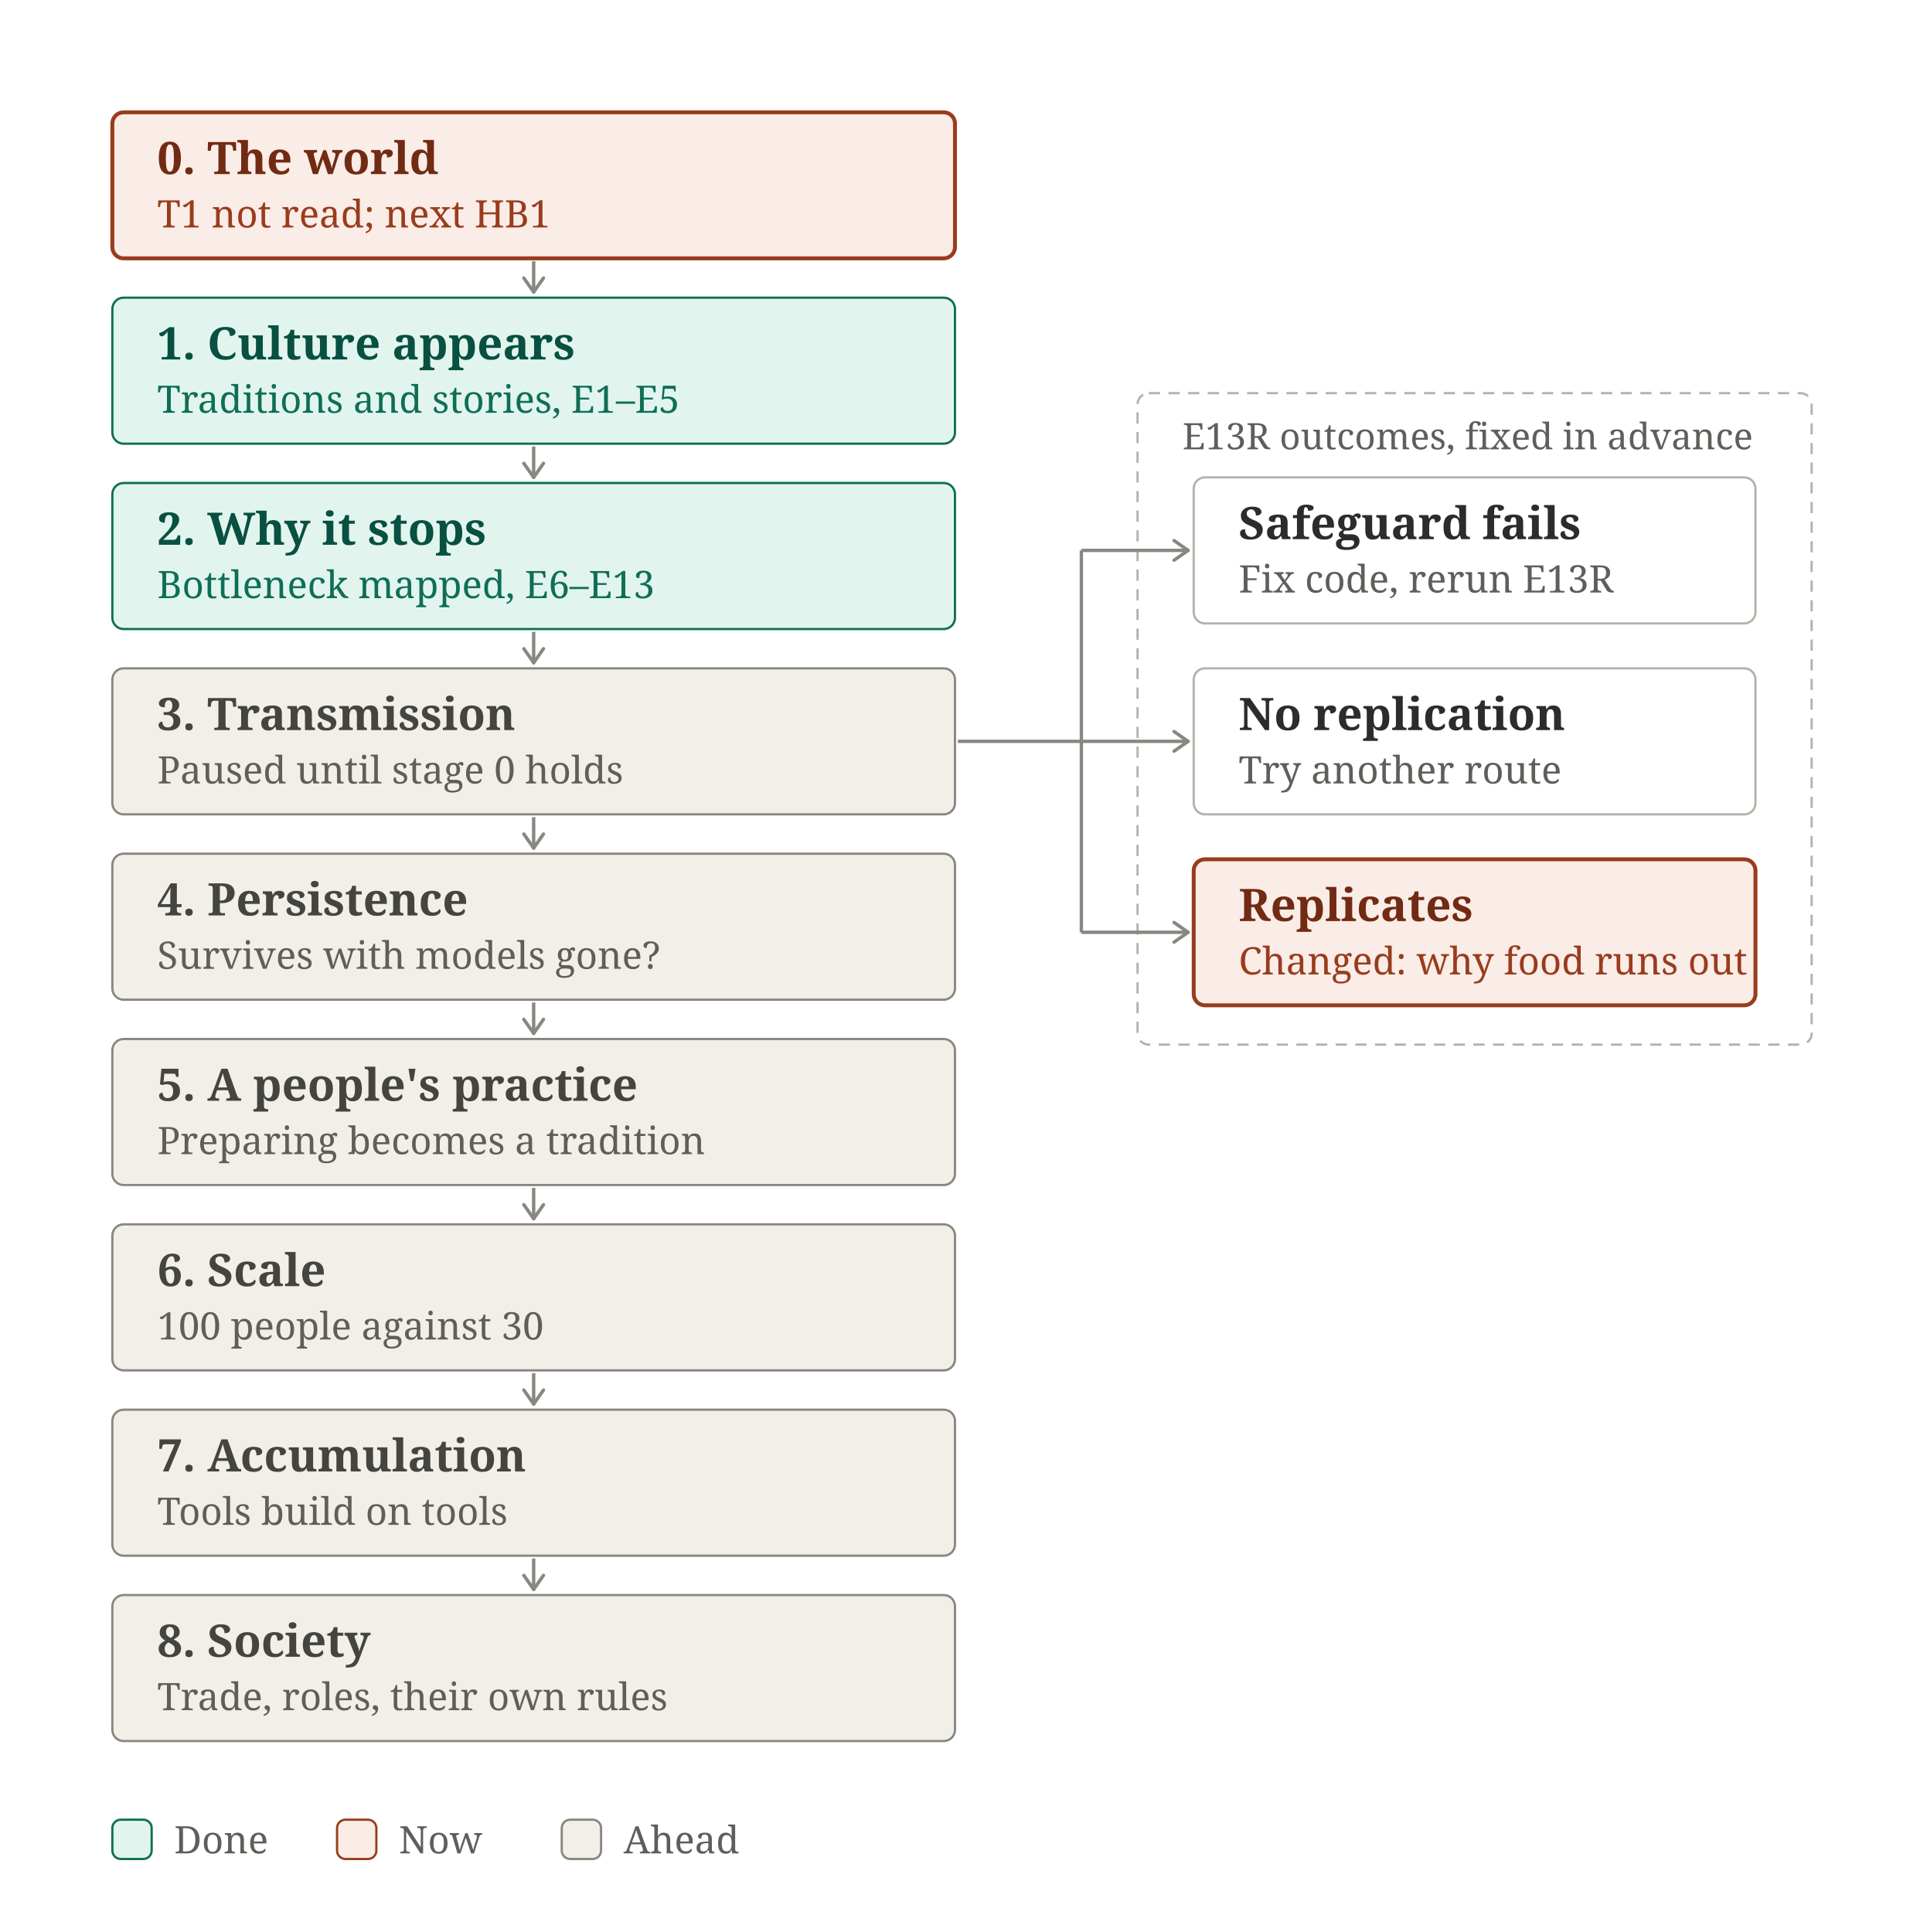
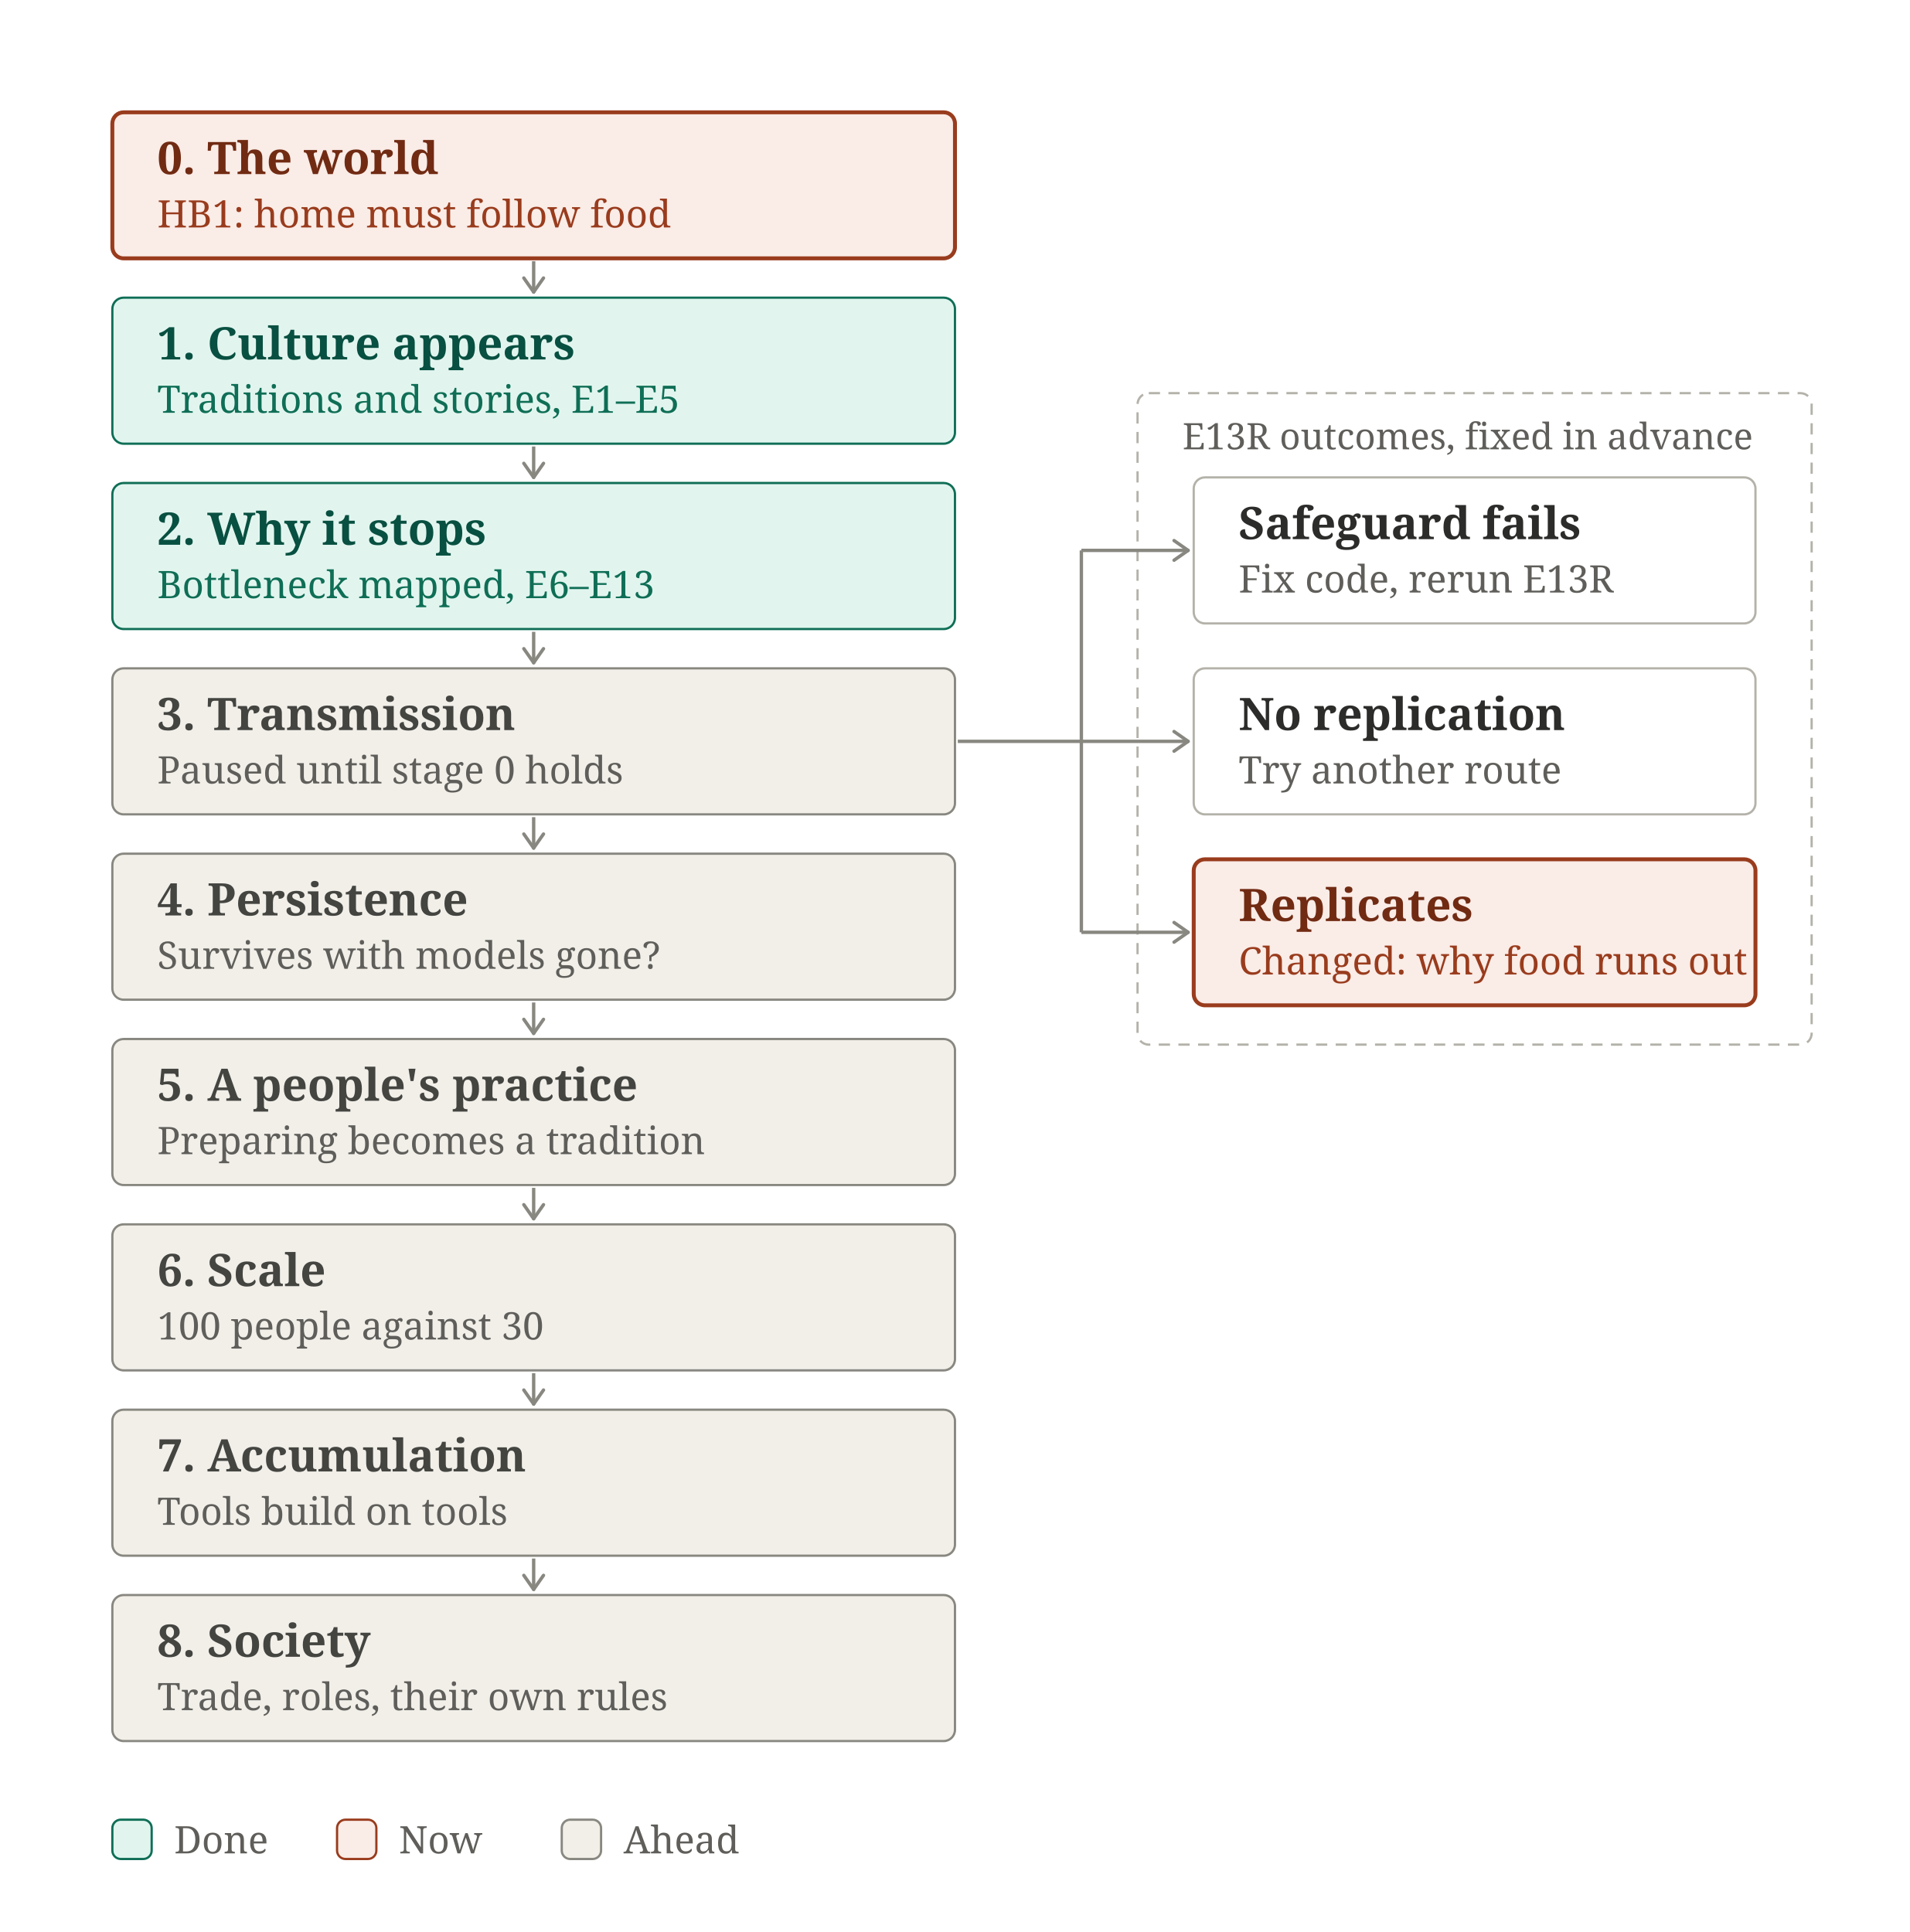
<svg xmlns="http://www.w3.org/2000/svg" width="680" height="688" viewBox="0 0 680 688" font-family="Garamond, Georgia, serif" role="img">
  <rect width="680" height="688" fill="#FFFFFF" />
  <rect x="405" y="140" width="240" height="232" rx="4" fill="none" stroke="#B4B2A9" stroke-width="0.8" stroke-dasharray="4 3" />
  <text x="421" y="160" font-size="13" fill="#5F5E5A">E13R outcomes, fixed in advance</text>
  <line x1="190" y1="93" x2="190" y2="104" stroke="#888780" stroke-width="1.2" />
  <line x1="186.5" y1="99.0" x2="190" y2="104" stroke="#888780" stroke-width="1.2" stroke-linecap="round" />
  <line x1="193.5" y1="99.0" x2="190" y2="104" stroke="#888780" stroke-width="1.2" stroke-linecap="round" />
  <line x1="190" y1="159" x2="190" y2="170" stroke="#888780" stroke-width="1.2" />
  <line x1="186.5" y1="165.0" x2="190" y2="170" stroke="#888780" stroke-width="1.2" stroke-linecap="round" />
  <line x1="193.5" y1="165.0" x2="190" y2="170" stroke="#888780" stroke-width="1.2" stroke-linecap="round" />
  <line x1="190" y1="225" x2="190" y2="236" stroke="#888780" stroke-width="1.2" />
  <line x1="186.5" y1="231.0" x2="190" y2="236" stroke="#888780" stroke-width="1.2" stroke-linecap="round" />
  <line x1="193.5" y1="231.0" x2="190" y2="236" stroke="#888780" stroke-width="1.2" stroke-linecap="round" />
  <line x1="190" y1="291" x2="190" y2="302" stroke="#888780" stroke-width="1.2" />
  <line x1="186.5" y1="297.0" x2="190" y2="302" stroke="#888780" stroke-width="1.2" stroke-linecap="round" />
  <line x1="193.5" y1="297.0" x2="190" y2="302" stroke="#888780" stroke-width="1.2" stroke-linecap="round" />
  <line x1="190" y1="357" x2="190" y2="368" stroke="#888780" stroke-width="1.2" />
  <line x1="186.5" y1="363.0" x2="190" y2="368" stroke="#888780" stroke-width="1.2" stroke-linecap="round" />
  <line x1="193.5" y1="363.0" x2="190" y2="368" stroke="#888780" stroke-width="1.2" stroke-linecap="round" />
  <line x1="190" y1="423" x2="190" y2="434" stroke="#888780" stroke-width="1.2" />
  <line x1="186.5" y1="429.0" x2="190" y2="434" stroke="#888780" stroke-width="1.2" stroke-linecap="round" />
  <line x1="193.5" y1="429.0" x2="190" y2="434" stroke="#888780" stroke-width="1.2" stroke-linecap="round" />
  <line x1="190" y1="489" x2="190" y2="500" stroke="#888780" stroke-width="1.2" />
  <line x1="186.5" y1="495.0" x2="190" y2="500" stroke="#888780" stroke-width="1.2" stroke-linecap="round" />
  <line x1="193.5" y1="495.0" x2="190" y2="500" stroke="#888780" stroke-width="1.2" stroke-linecap="round" />
  <line x1="190" y1="555" x2="190" y2="566" stroke="#888780" stroke-width="1.2" />
  <line x1="186.5" y1="561.0" x2="190" y2="566" stroke="#888780" stroke-width="1.2" stroke-linecap="round" />
  <line x1="193.5" y1="561.0" x2="190" y2="566" stroke="#888780" stroke-width="1.2" stroke-linecap="round" />
  <line x1="341" y1="264" x2="385" y2="264" stroke="#888780" stroke-width="1.2" />
  <line x1="385" y1="196" x2="385" y2="332" stroke="#888780" stroke-width="1.2" />
  <line x1="385" y1="196" x2="423" y2="196" stroke="#888780" stroke-width="1.2" />
  <line x1="418.0" y1="199.5" x2="423" y2="196" stroke="#888780" stroke-width="1.2" stroke-linecap="round" />
  <line x1="418.0" y1="192.5" x2="423" y2="196" stroke="#888780" stroke-width="1.2" stroke-linecap="round" />
  <line x1="385" y1="264" x2="423" y2="264" stroke="#888780" stroke-width="1.2" />
  <line x1="418.0" y1="267.5" x2="423" y2="264" stroke="#888780" stroke-width="1.2" stroke-linecap="round" />
  <line x1="418.0" y1="260.5" x2="423" y2="264" stroke="#888780" stroke-width="1.2" stroke-linecap="round" />
  <line x1="385" y1="332" x2="423" y2="332" stroke="#888780" stroke-width="1.2" />
  <line x1="418.0" y1="335.5" x2="423" y2="332" stroke="#888780" stroke-width="1.2" stroke-linecap="round" />
  <line x1="418.0" y1="328.5" x2="423" y2="332" stroke="#888780" stroke-width="1.2" stroke-linecap="round" />
  <rect x="40" y="40" width="300" height="52" rx="4" fill="#FAECE7" stroke="#993C1D" stroke-width="1.4" />
  <text x="56" y="62" font-size="16" font-weight="bold" fill="#712B13">0. The world</text>
-   <text x="56" y="81" font-size="13.5" fill="#993C1D">T1 not read; next HB1</text>
+   <text x="56" y="81" font-size="13.5" fill="#993C1D">HB1: home must follow food</text>
  <rect x="40" y="106" width="300" height="52" rx="4" fill="#E1F5EE" stroke="#0F6E56" stroke-width="0.8" />
  <text x="56" y="128" font-size="16" font-weight="bold" fill="#085041">1. Culture appears</text>
  <text x="56" y="147" font-size="13.5" fill="#0F6E56">Traditions and stories, E1–E5</text>
  <rect x="40" y="172" width="300" height="52" rx="4" fill="#E1F5EE" stroke="#0F6E56" stroke-width="0.8" />
  <text x="56" y="194" font-size="16" font-weight="bold" fill="#085041">2. Why it stops</text>
  <text x="56" y="213" font-size="13.5" fill="#0F6E56">Bottleneck mapped, E6–E13</text>
  <rect x="40" y="238" width="300" height="52" rx="4" fill="#F1EFE8" stroke="#888780" stroke-width="0.8" />
  <text x="56" y="260" font-size="16" font-weight="bold" fill="#444441">3. Transmission</text>
  <text x="56" y="279" font-size="13.5" fill="#5F5E5A">Paused until stage 0 holds</text>
  <rect x="40" y="304" width="300" height="52" rx="4" fill="#F1EFE8" stroke="#888780" stroke-width="0.8" />
  <text x="56" y="326" font-size="16" font-weight="bold" fill="#444441">4. Persistence</text>
  <text x="56" y="345" font-size="13.5" fill="#5F5E5A">Survives with models gone?</text>
  <rect x="40" y="370" width="300" height="52" rx="4" fill="#F1EFE8" stroke="#888780" stroke-width="0.8" />
  <text x="56" y="392" font-size="16" font-weight="bold" fill="#444441">5. A people's practice</text>
  <text x="56" y="411" font-size="13.5" fill="#5F5E5A">Preparing becomes a tradition</text>
  <rect x="40" y="436" width="300" height="52" rx="4" fill="#F1EFE8" stroke="#888780" stroke-width="0.8" />
  <text x="56" y="458" font-size="16" font-weight="bold" fill="#444441">6. Scale</text>
  <text x="56" y="477" font-size="13.5" fill="#5F5E5A">100 people against 30</text>
  <rect x="40" y="502" width="300" height="52" rx="4" fill="#F1EFE8" stroke="#888780" stroke-width="0.8" />
  <text x="56" y="524" font-size="16" font-weight="bold" fill="#444441">7. Accumulation</text>
  <text x="56" y="543" font-size="13.5" fill="#5F5E5A">Tools build on tools</text>
  <rect x="40" y="568" width="300" height="52" rx="4" fill="#F1EFE8" stroke="#888780" stroke-width="0.8" />
  <text x="56" y="590" font-size="16" font-weight="bold" fill="#444441">8. Society</text>
  <text x="56" y="609" font-size="13.5" fill="#5F5E5A">Trade, roles, their own rules</text>
  <rect x="425" y="170" width="200" height="52" rx="4" fill="#FFFFFF" stroke="#B4B2A9" stroke-width="0.8" />
  <text x="441" y="192" font-size="16" font-weight="bold" fill="#2C2C2A">Safeguard fails</text>
  <text x="441" y="211" font-size="13.5" fill="#5F5E5A">Fix code, rerun E13R</text>
  <rect x="425" y="238" width="200" height="52" rx="4" fill="#FFFFFF" stroke="#B4B2A9" stroke-width="0.8" />
  <text x="441" y="260" font-size="16" font-weight="bold" fill="#2C2C2A">No replication</text>
  <text x="441" y="279" font-size="13.5" fill="#5F5E5A">Try another route</text>
  <rect x="425" y="306" width="200" height="52" rx="4" fill="#FAECE7" stroke="#993C1D" stroke-width="1.4" />
  <text x="441" y="328" font-size="16" font-weight="bold" fill="#712B13">Replicates</text>
  <text x="441" y="347" font-size="13.5" fill="#993C1D">Changed: why food runs out</text>
  <rect x="40" y="648" width="14" height="14" rx="3" fill="#E1F5EE" stroke="#0F6E56" stroke-width="0.8" />
  <text x="62" y="660" font-size="13.5" fill="#5F5E5A">Done</text>
  <rect x="120" y="648" width="14" height="14" rx="3" fill="#FAECE7" stroke="#993C1D" stroke-width="0.8" />
  <text x="142" y="660" font-size="13.5" fill="#5F5E5A">Now</text>
  <rect x="200" y="648" width="14" height="14" rx="3" fill="#F1EFE8" stroke="#888780" stroke-width="0.8" />
  <text x="222" y="660" font-size="13.5" fill="#5F5E5A">Ahead</text>
</svg>
